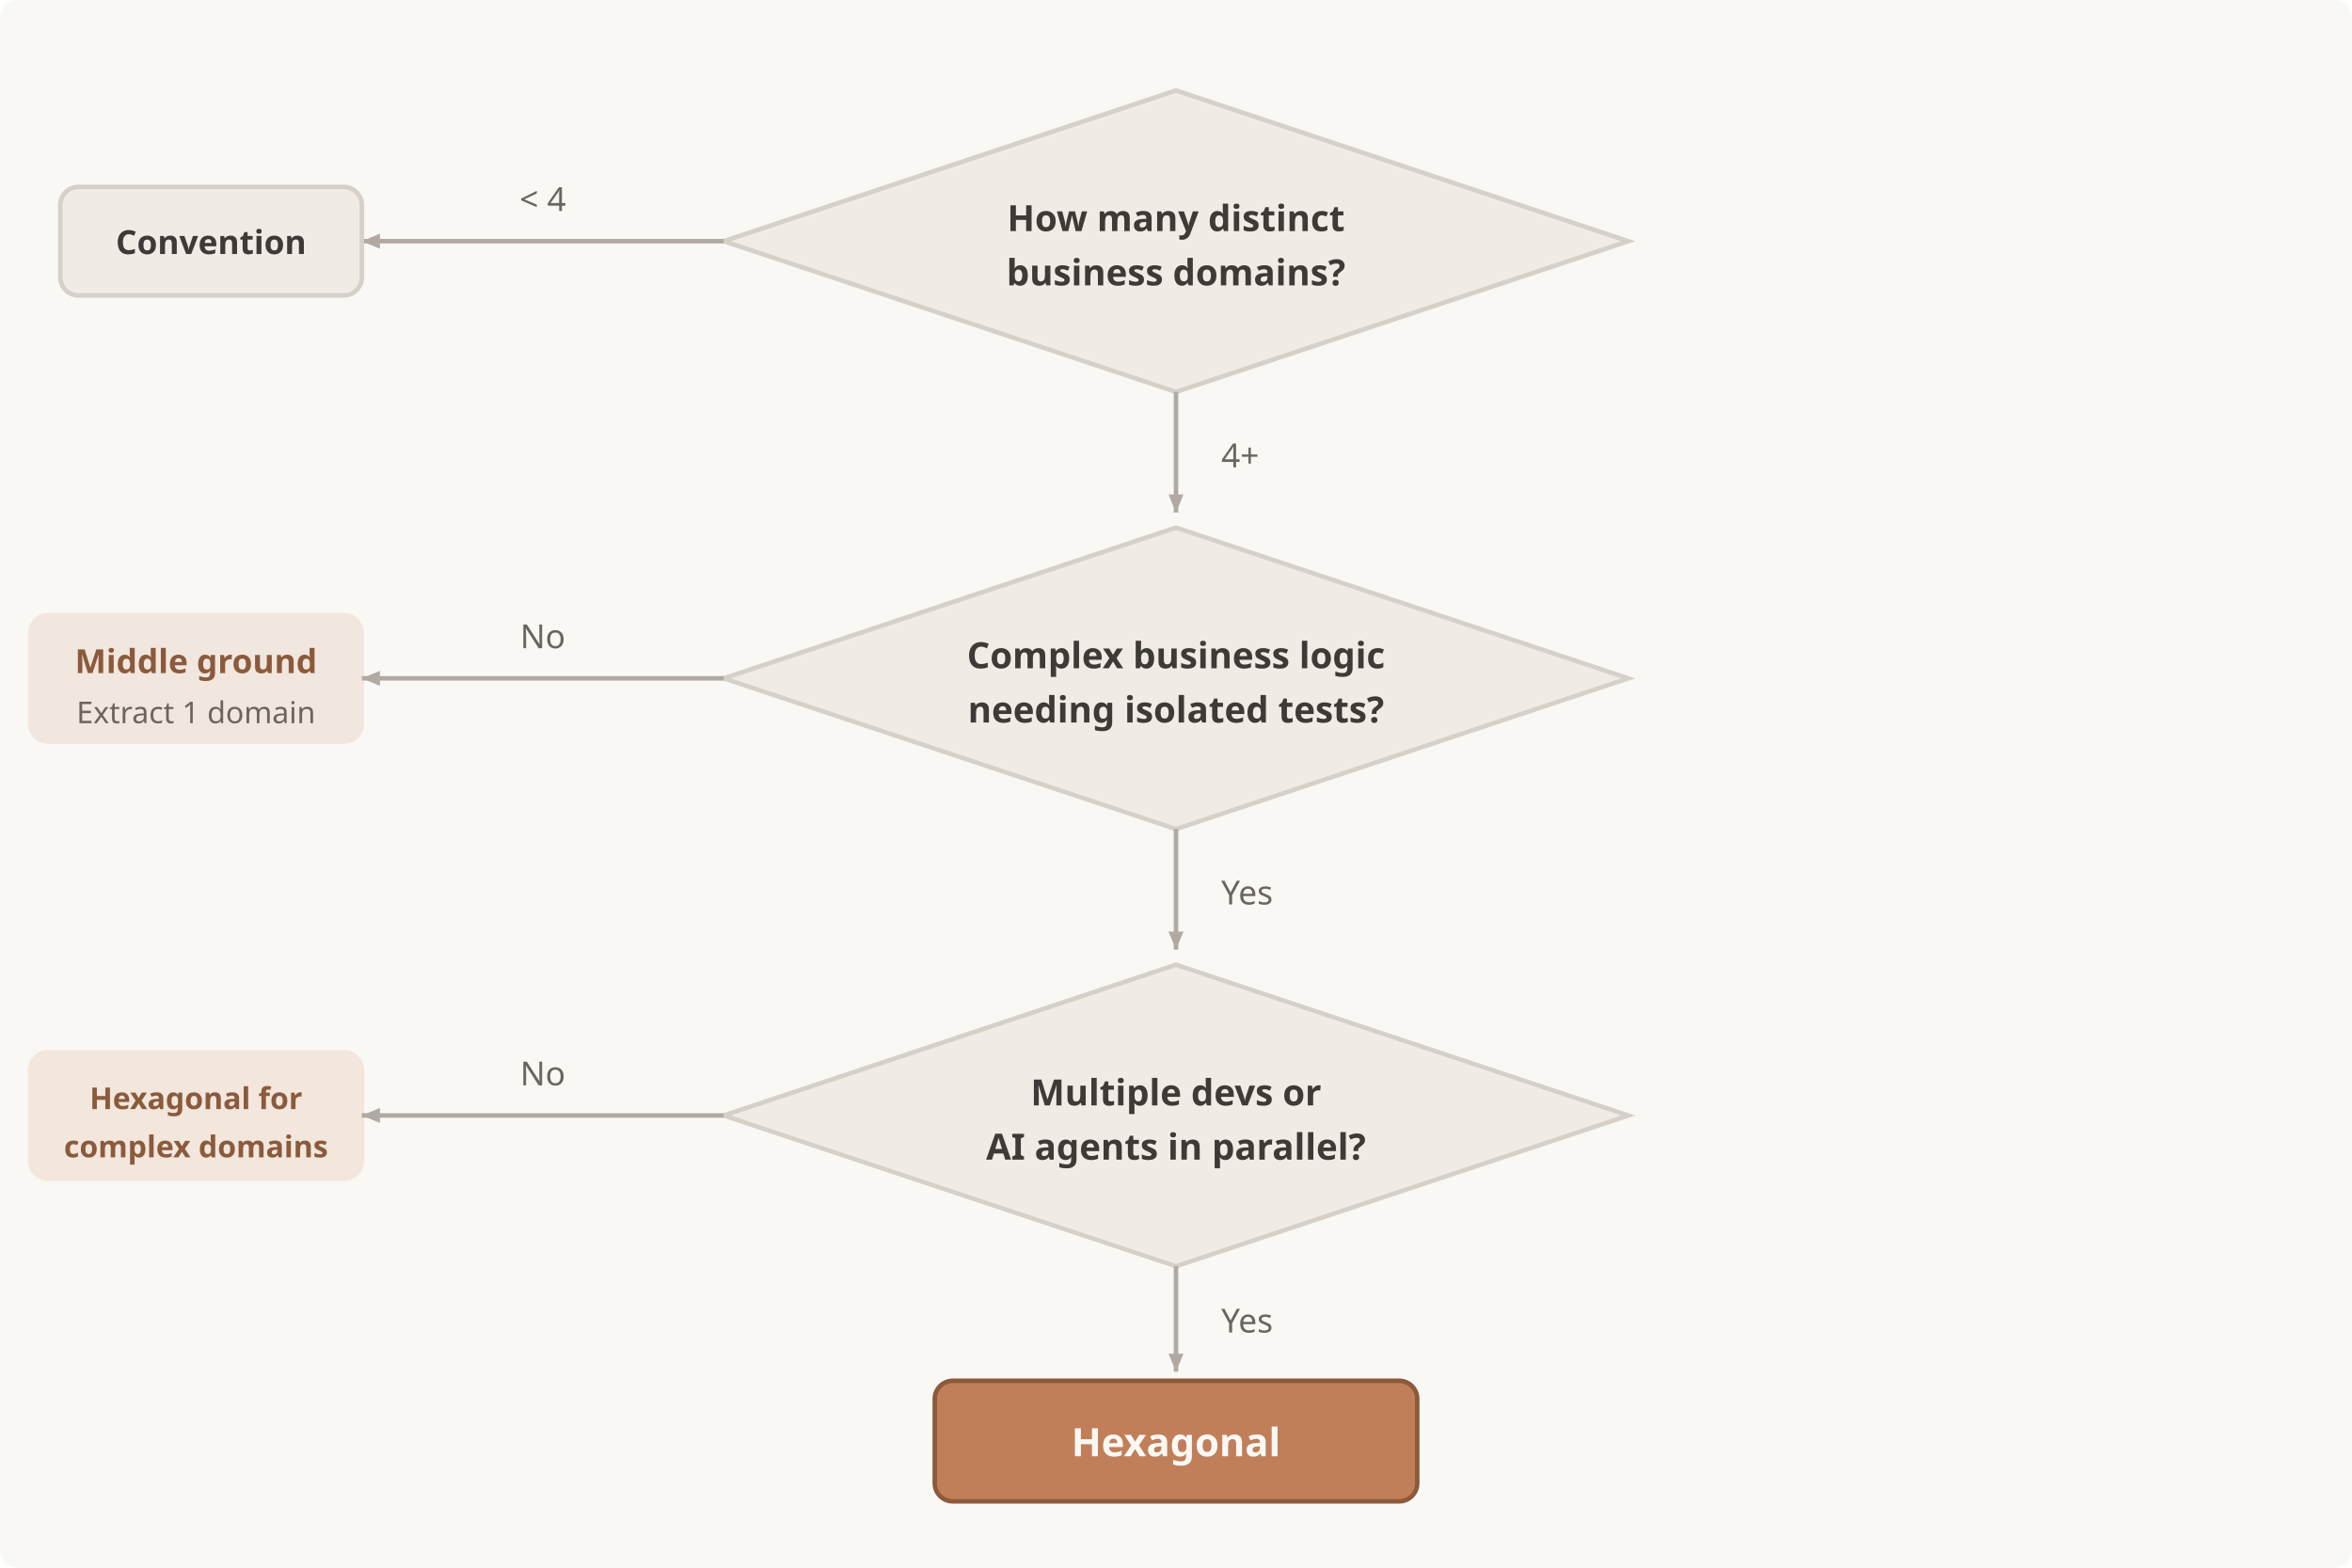
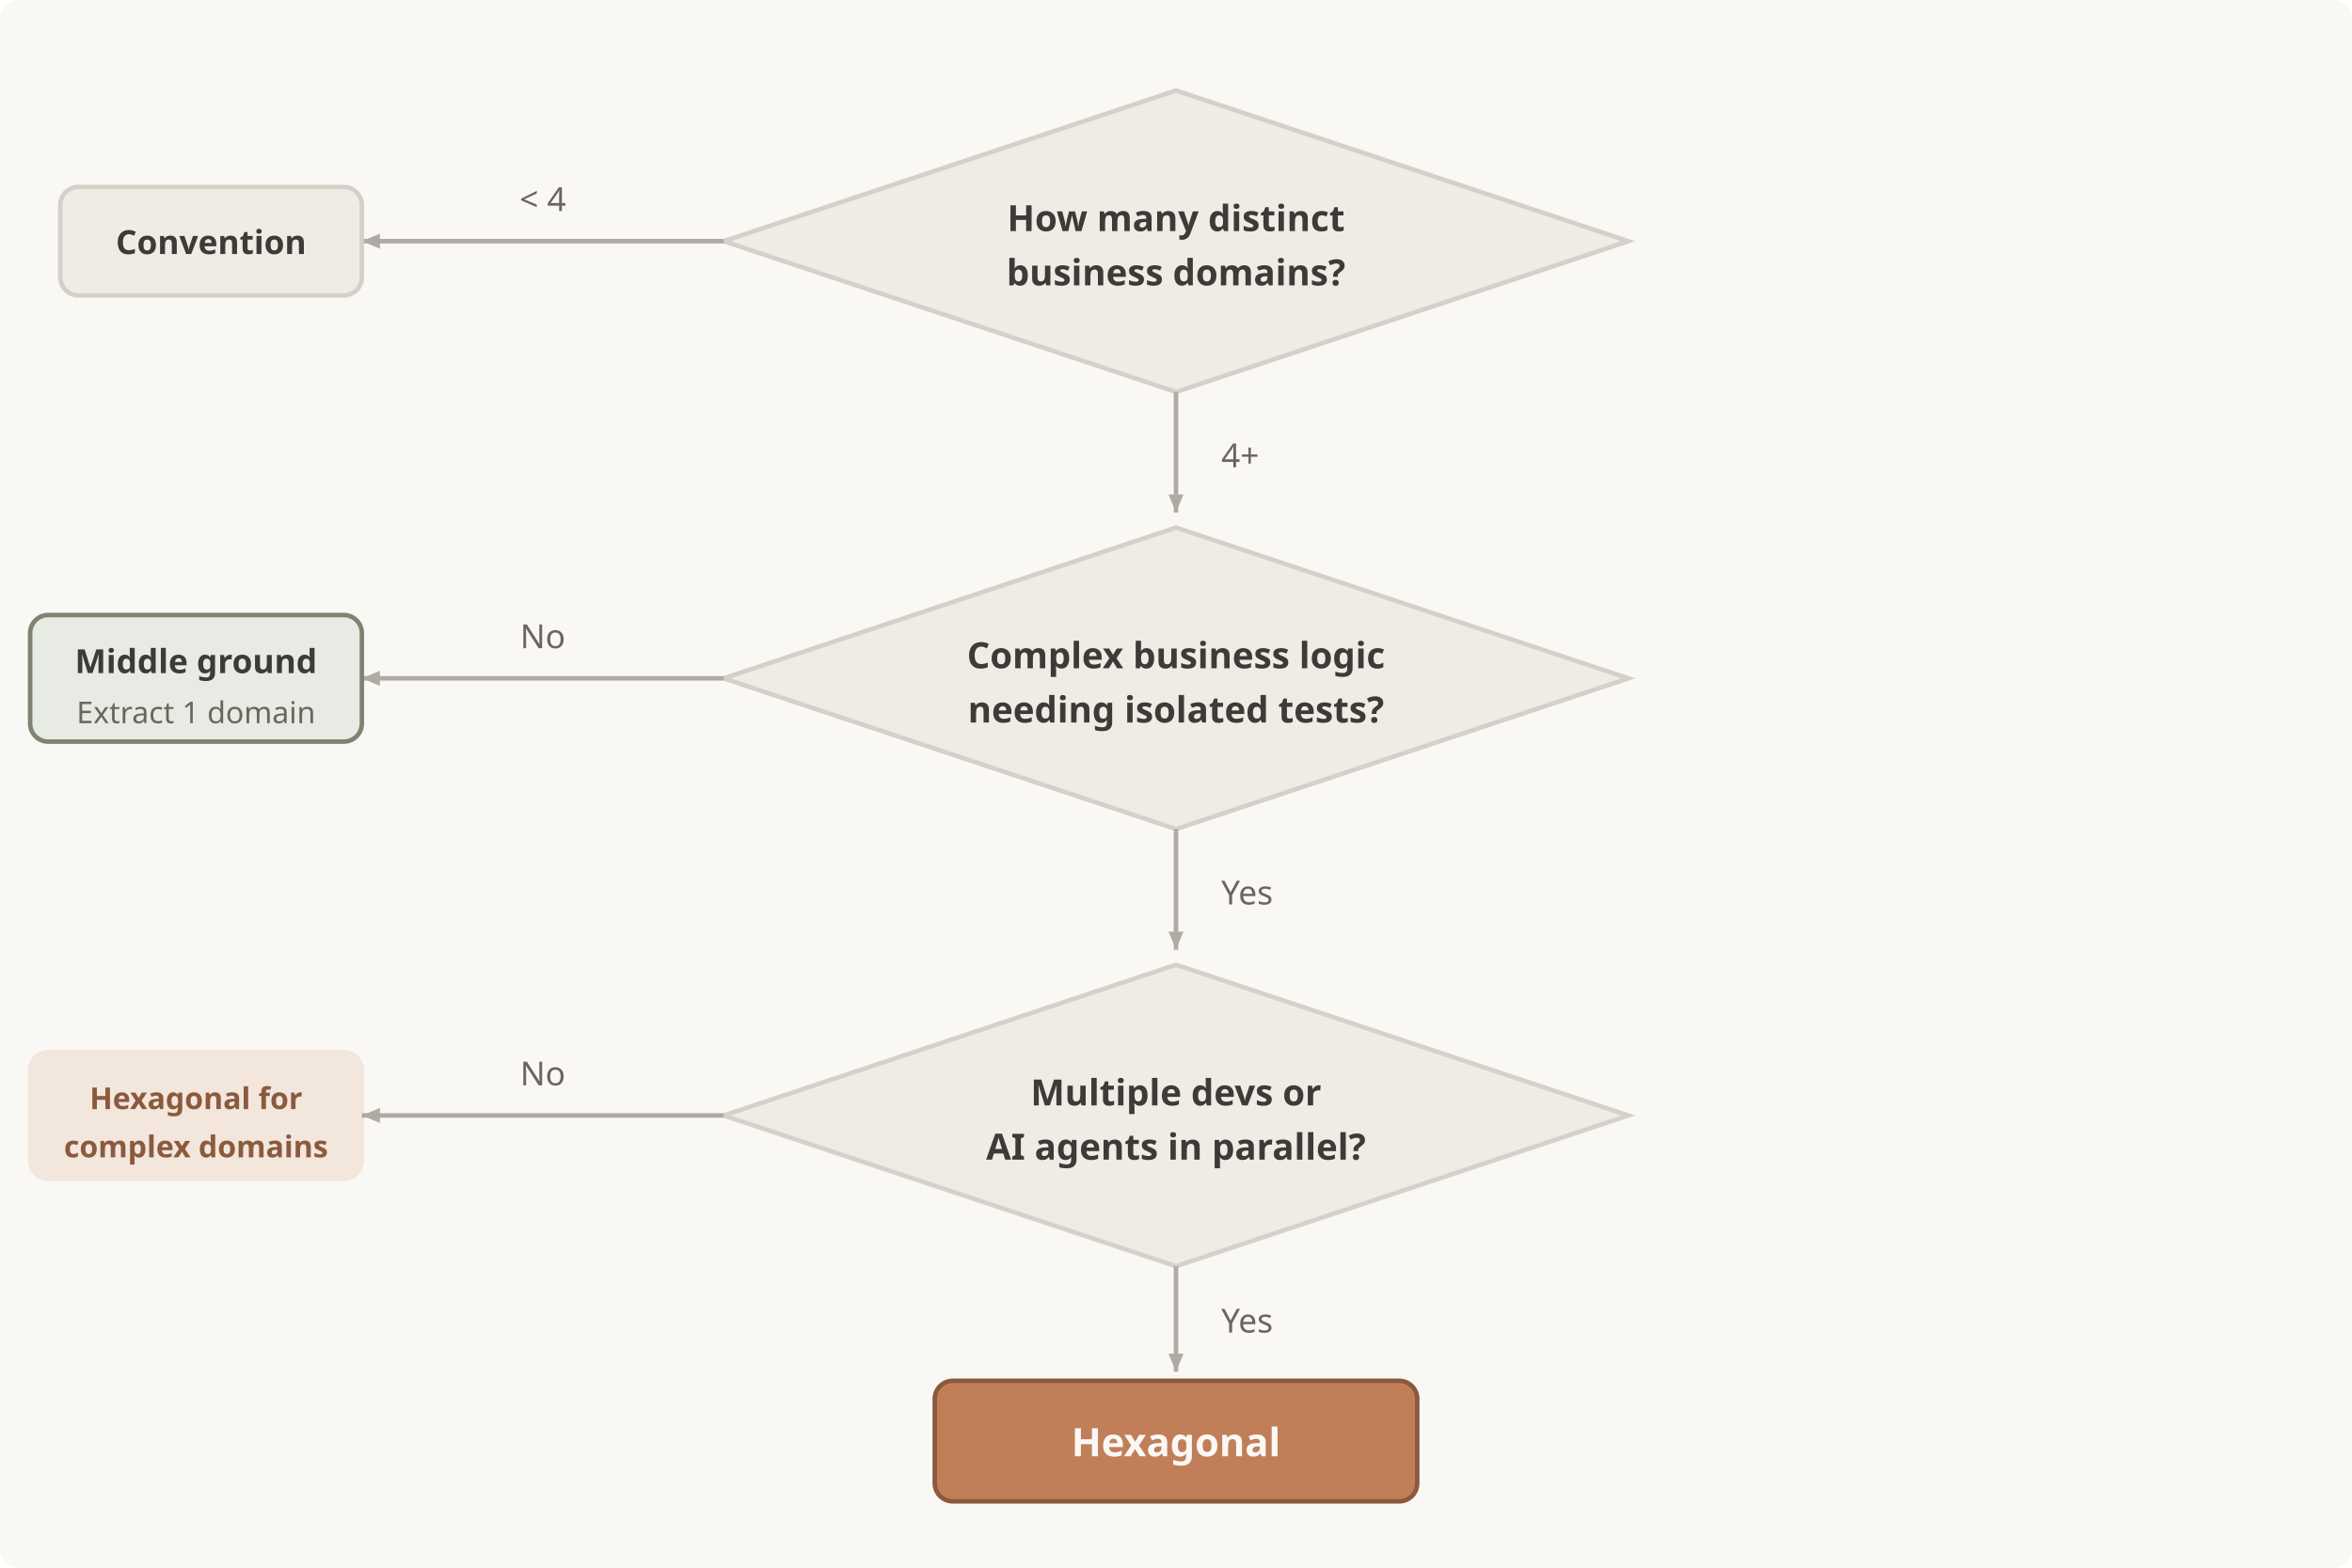
<svg xmlns="http://www.w3.org/2000/svg" viewBox="0 0 780 520" role="img" aria-label="Decision flowchart for choosing between convention-first, middle ground, and hexagonal architecture in Laravel">
  <defs>
-     <marker id="fc-arr" markerWidth="8" markerHeight="6" refX="7" refY="3" orient="auto" markerUnits="userSpaceOnUse">
+     <marker id="df-arr" markerWidth="8" markerHeight="6" refX="7" refY="3" orient="auto" markerUnits="userSpaceOnUse">
      <path d="M1,0.5 L7,3 L1,5.5" fill="#b0aaa3" />
    </marker>
  </defs>
  <rect width="780" height="520" fill="#faf8f5" rx="6" />
  <polygon points="390,30 540,80 390,130 240,80" fill="#f0ece5" stroke="#d5d0c8" stroke-width="1.5" />
  <text x="390" y="72" text-anchor="middle" dominant-baseline="central" font-family="DM Sans, Segoe UI, system-ui, sans-serif" font-size="12" fill="#3d3a37" font-weight="600">How many distinct</text>
  <text x="390" y="90" text-anchor="middle" dominant-baseline="central" font-family="DM Sans, Segoe UI, system-ui, sans-serif" font-size="12" fill="#3d3a37" font-weight="600">business domains?</text>
-   <line x1="240" y1="80" x2="120" y2="80" stroke="#b0aaa3" stroke-width="1.5" marker-end="url(#fc-arr)" />
+   <line x1="240" y1="80" x2="120" y2="80" stroke="#b0aaa3" stroke-width="1.5" marker-end="url(#df-arr)" />
  <text x="180" y="70" text-anchor="middle" font-family="DM Sans, Segoe UI, system-ui, sans-serif" font-size="11" fill="#6b6560">&lt; 4</text>
  <rect x="20" y="62" width="100" height="36" rx="6" fill="#f0ece5" stroke="#d5d0c8" stroke-width="1.5" />
  <text x="70" y="80" text-anchor="middle" dominant-baseline="central" font-family="DM Sans, Segoe UI, system-ui, sans-serif" font-size="11" fill="#3d3a37" font-weight="600">Convention</text>
-   <line x1="390" y1="130" x2="390" y2="170" stroke="#b0aaa3" stroke-width="1.5" marker-end="url(#fc-arr)" />
+   <line x1="390" y1="130" x2="390" y2="170" stroke="#b0aaa3" stroke-width="1.5" marker-end="url(#df-arr)" />
  <text x="405" y="155" font-family="DM Sans, Segoe UI, system-ui, sans-serif" font-size="11" fill="#6b6560">4+</text>
  <polygon points="390,175 540,225 390,275 240,225" fill="#f0ece5" stroke="#d5d0c8" stroke-width="1.5" />
  <text x="390" y="217" text-anchor="middle" dominant-baseline="central" font-family="DM Sans, Segoe UI, system-ui, sans-serif" font-size="12" fill="#3d3a37" font-weight="600">Complex business logic</text>
  <text x="390" y="235" text-anchor="middle" dominant-baseline="central" font-family="DM Sans, Segoe UI, system-ui, sans-serif" font-size="12" fill="#3d3a37" font-weight="600">needing isolated tests?</text>
-   <line x1="240" y1="225" x2="120" y2="225" stroke="#b0aaa3" stroke-width="1.5" marker-end="url(#fc-arr)" />
+   <line x1="240" y1="225" x2="120" y2="225" stroke="#b0aaa3" stroke-width="1.5" marker-end="url(#df-arr)" />
  <text x="180" y="215" text-anchor="middle" font-family="DM Sans, Segoe UI, system-ui, sans-serif" font-size="11" fill="#6b6560">No</text>
-   <rect x="10" y="204" width="110" height="42" rx="6" fill="#d4a484" opacity="0.2" stroke="#d4a484" stroke-width="1.5" />
-   <text x="65" y="219" text-anchor="middle" dominant-baseline="central" font-family="DM Sans, Segoe UI, system-ui, sans-serif" font-size="11" fill="#8b5a3c" font-weight="600">Middle ground</text>
+   <rect x="10" y="204" width="110" height="42" rx="6" fill="#e8ebe3" stroke="#7d8471" stroke-width="1.5" />
+   <text x="65" y="219" text-anchor="middle" dominant-baseline="central" font-family="DM Sans, Segoe UI, system-ui, sans-serif" font-size="11" fill="#3d3a37" font-weight="600">Middle ground</text>
  <text x="65" y="236" text-anchor="middle" dominant-baseline="central" font-family="DM Sans, Segoe UI, system-ui, sans-serif" font-size="10" fill="#6b6560">Extract 1 domain</text>
-   <line x1="390" y1="275" x2="390" y2="315" stroke="#b0aaa3" stroke-width="1.5" marker-end="url(#fc-arr)" />
+   <line x1="390" y1="275" x2="390" y2="315" stroke="#b0aaa3" stroke-width="1.5" marker-end="url(#df-arr)" />
  <text x="405" y="300" font-family="DM Sans, Segoe UI, system-ui, sans-serif" font-size="11" fill="#6b6560">Yes</text>
  <polygon points="390,320 540,370 390,420 240,370" fill="#f0ece5" stroke="#d5d0c8" stroke-width="1.5" />
  <text x="390" y="362" text-anchor="middle" dominant-baseline="central" font-family="DM Sans, Segoe UI, system-ui, sans-serif" font-size="12" fill="#3d3a37" font-weight="600">Multiple devs or</text>
  <text x="390" y="380" text-anchor="middle" dominant-baseline="central" font-family="DM Sans, Segoe UI, system-ui, sans-serif" font-size="12" fill="#3d3a37" font-weight="600">AI agents in parallel?</text>
-   <line x1="240" y1="370" x2="120" y2="370" stroke="#b0aaa3" stroke-width="1.5" marker-end="url(#fc-arr)" />
+   <line x1="240" y1="370" x2="120" y2="370" stroke="#b0aaa3" stroke-width="1.5" marker-end="url(#df-arr)" />
  <text x="180" y="360" text-anchor="middle" font-family="DM Sans, Segoe UI, system-ui, sans-serif" font-size="11" fill="#6b6560">No</text>
  <rect x="10" y="349" width="110" height="42" rx="6" fill="#c17f59" opacity="0.15" stroke="#c17f59" stroke-width="1.5" />
  <text x="65" y="364" text-anchor="middle" dominant-baseline="central" font-family="DM Sans, Segoe UI, system-ui, sans-serif" font-size="10" fill="#8b5a3c" font-weight="600">Hexagonal for</text>
  <text x="65" y="380" text-anchor="middle" dominant-baseline="central" font-family="DM Sans, Segoe UI, system-ui, sans-serif" font-size="10" fill="#8b5a3c" font-weight="600">complex domains</text>
-   <line x1="390" y1="420" x2="390" y2="455" stroke="#b0aaa3" stroke-width="1.5" marker-end="url(#fc-arr)" />
+   <line x1="390" y1="420" x2="390" y2="455" stroke="#b0aaa3" stroke-width="1.5" marker-end="url(#df-arr)" />
  <text x="405" y="442" font-family="DM Sans, Segoe UI, system-ui, sans-serif" font-size="11" fill="#6b6560">Yes</text>
  <rect x="310" y="458" width="160" height="40" rx="6" fill="#c17f59" stroke="#8b5a3c" stroke-width="1.5" />
  <text x="390" y="478" text-anchor="middle" dominant-baseline="central" font-family="DM Sans, Segoe UI, system-ui, sans-serif" font-size="13" fill="#faf8f5" font-weight="600">Hexagonal</text>
</svg>
